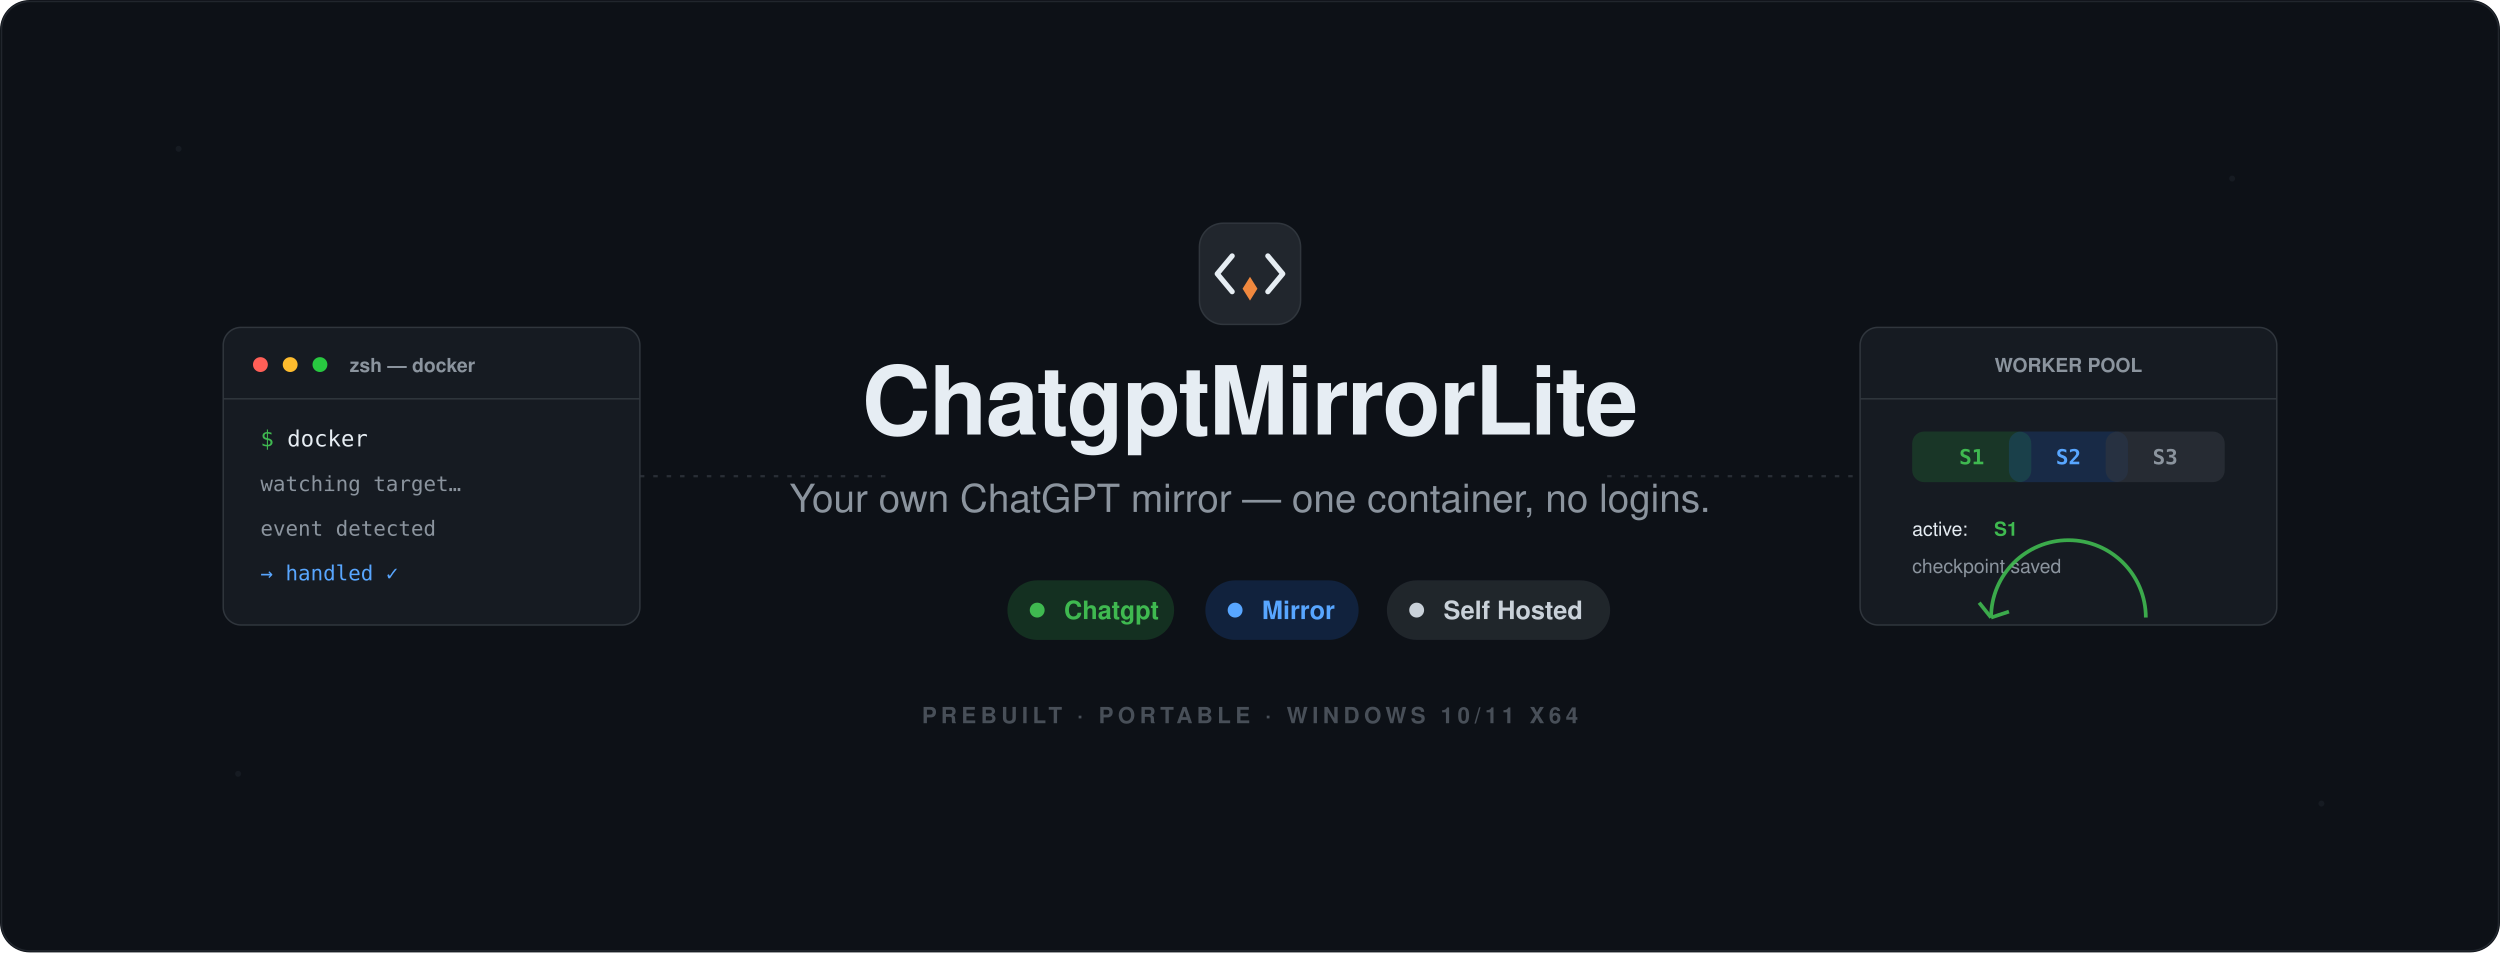
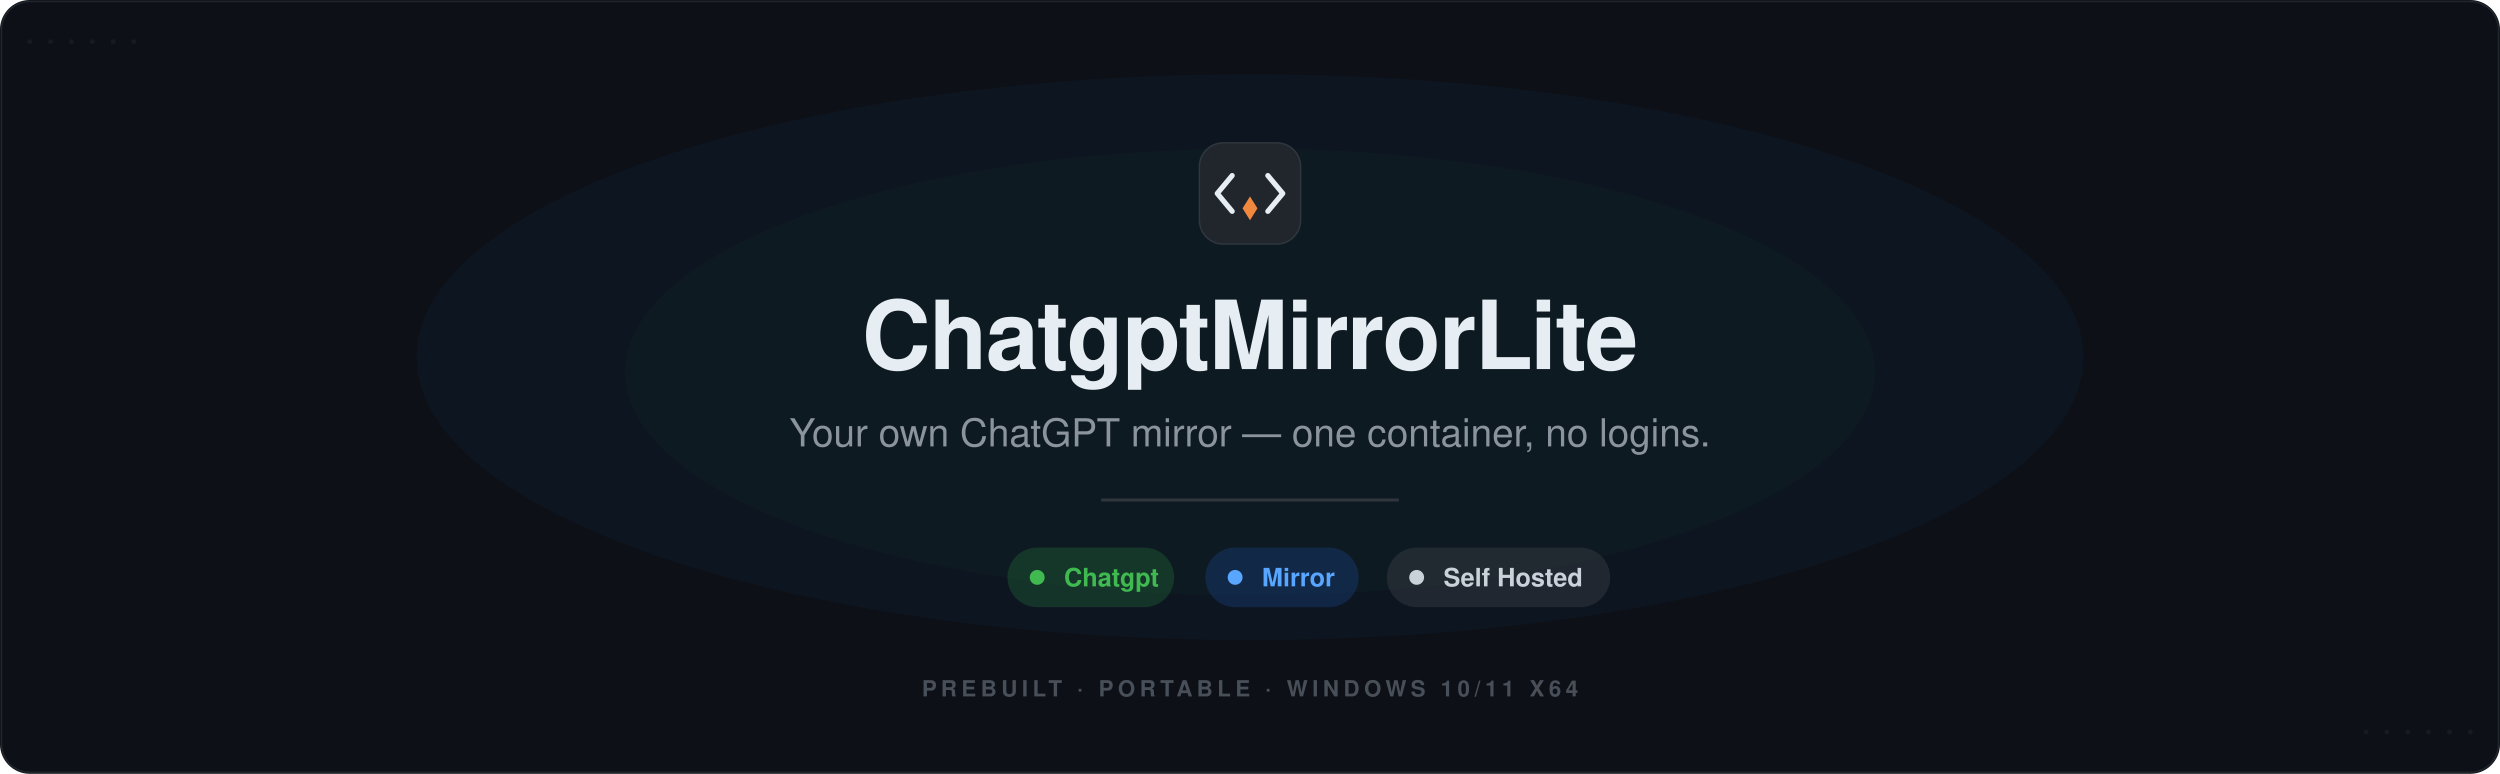
- <svg xmlns="http://www.w3.org/2000/svg" width="1680" height="640" viewBox="0 0 1680 640" fill="none" font-family="Segoe UI, Helvetica, Arial, sans-serif">
-   <rect width="1680" height="640" rx="20" fill="#0d1117" />
-   <rect x="1" y="1" width="1678" height="638" rx="19" fill="none" stroke="#21262d" />
+ <svg xmlns="http://www.w3.org/2000/svg" width="1680" height="520" viewBox="0 0 1680 520" fill="none" font-family="Segoe UI, Helvetica, Arial, sans-serif">
+   <rect width="1680" height="520" rx="20" fill="#0d1117" />
+   <rect x="1" y="1" width="1678" height="518" rx="19" fill="none" stroke="#21262d" />
+   <ellipse cx="840" cy="240" rx="560" ry="190" fill="#1f6feb" opacity="0.05" />
+   <ellipse cx="840" cy="250" rx="420" ry="150" fill="#238636" opacity="0.05" />
  <g fill="#161b22">
-     <circle cx="120" cy="100" r="2" />
-     <circle cx="1560" cy="540" r="2" />
-     <circle cx="1500" cy="120" r="2" />
-     <circle cx="160" cy="520" r="2" />
+     <circle cx="20" cy="28" r="1.6" />
+     <circle cx="34" cy="28" r="1.6" />
+     <circle cx="48" cy="28" r="1.6" />
+     <circle cx="62" cy="28" r="1.6" />
+     <circle cx="76" cy="28" r="1.6" />
+     <circle cx="90" cy="28" r="1.6" />
+     <circle cx="1660" cy="492" r="1.6" />
+     <circle cx="1646" cy="492" r="1.6" />
+     <circle cx="1632" cy="492" r="1.6" />
+     <circle cx="1618" cy="492" r="1.6" />
+     <circle cx="1604" cy="492" r="1.6" />
+     <circle cx="1590" cy="492" r="1.6" />
  </g>
  <g>
-     <rect x="150" y="220" width="280" height="200" rx="12" fill="#161b22" stroke="#30363d" />
-     <circle cx="175" cy="245" r="5" fill="#ff5f57" />
-     <circle cx="195" cy="245" r="5" fill="#febc2e" />
-     <circle cx="215" cy="245" r="5" fill="#28c840" />
-     <text x="235" y="250" fill="#8b949e" font-size="13" font-weight="600">zsh — docker</text>
-     <line x1="150" y1="268" x2="430" y2="268" stroke="#30363d" />
-     <text x="175" y="300" font-family="Menlo, Consolas, monospace" font-size="15" fill="#3fb950">$</text>
-     <text x="193" y="300" font-family="Menlo, Consolas, monospace" font-size="15" fill="#e6edf3">docker</text>
-     <text x="175" y="330" font-family="Menlo, Consolas, monospace" font-size="14" fill="#8b949e">watching target…</text>
-     <text x="175" y="360" font-family="Menlo, Consolas, monospace" font-size="14" fill="#8b949e">event detected</text>
-     <text x="175" y="390" font-family="Menlo, Consolas, monospace" font-size="14" fill="#58a6ff">→ handled ✓</text>
+     <rect x="806" y="96" width="68" height="68" rx="16" fill="#21262d" stroke="#30363d" />
+     <path d="M 828 118 l -10 12 l 10 12" stroke="#e6edf3" stroke-width="3.5" stroke-linecap="round" stroke-linejoin="round" fill="none" />
+     <path d="M 852 118 l 10 12 l -10 12" stroke="#e6edf3" stroke-width="3.5" stroke-linecap="round" stroke-linejoin="round" fill="none" />
+     <path d="M 840 132 l 5 8 l -5 8 l -5 -8 z" fill="#f0883e" />
  </g>
-   <g>
-     <rect x="1250" y="220" width="280" height="200" rx="12" fill="#161b22" stroke="#30363d" />
-     <text x="1390" y="250" text-anchor="middle" fill="#8b949e" font-size="13" font-weight="600">WORKER POOL</text>
-     <line x1="1250" y1="268" x2="1530" y2="268" stroke="#30363d" />
-     <rect x="1285" y="290" width="80" height="34" rx="8" fill="#238636" opacity="0.25" />
-     <text x="1325" y="312" text-anchor="middle" fill="#3fb950" font-size="14" font-weight="700" font-family="Menlo, Consolas, monospace">S1</text>
-     <rect x="1350" y="290" width="80" height="34" rx="8" fill="#1f6feb" opacity="0.18" />
-     <text x="1390" y="312" text-anchor="middle" fill="#58a6ff" font-size="14" font-weight="700" font-family="Menlo, Consolas, monospace">S2</text>
-     <rect x="1415" y="290" width="80" height="34" rx="8" fill="#30363d" opacity="0.6" />
-     <text x="1455" y="312" text-anchor="middle" fill="#8b949e" font-size="14" font-weight="700" font-family="Menlo, Consolas, monospace">S3</text>
-     <text x="1285" y="360" fill="#e6edf3" font-size="13">active:</text>
-     <text x="1340" y="360" fill="#3fb950" font-size="13" font-weight="700">S1</text>
-     <text x="1285" y="385" fill="#8b949e" font-size="13">checkpoint saved</text>
-     <g stroke="#3fb950" stroke-width="2.5" fill="none" opacity="0.9">
-       <path d="M 1338 415 A 44 44 0 1 1 1442 415" />
-       <path d="M 1338 415 l -8 -10 M 1338 415 l 12 -4" />
-     </g>
-   </g>
-   <g stroke="#30363d" stroke-width="1.5" stroke-dasharray="3 6" opacity="0.8">
-     <line x1="430" y1="320" x2="600" y2="320" />
-     <line x1="1080" y1="320" x2="1250" y2="320" />
-   </g>
-   <g>
-     <rect x="806" y="150" width="68" height="68" rx="16" fill="#21262d" stroke="#30363d" />
-     <path d="M 828 172 l -10 12 l 10 12" stroke="#e6edf3" stroke-width="3.5" stroke-linecap="round" stroke-linejoin="round" fill="none" />
-     <path d="M 852 172 l 10 12 l -10 12" stroke="#e6edf3" stroke-width="3.5" stroke-linecap="round" stroke-linejoin="round" fill="none" />
-     <path d="M 840 186 l 5 8 l -5 8 l -5 -8 z" fill="#f0883e" />
-   </g>
-   <text x="840" y="292" text-anchor="middle" fill="#e6edf3" font-size="64" font-weight="800" letter-spacing="-1">ChatgptMirrorLite</text>
-   <text x="840" y="344" text-anchor="middle" fill="#8b949e" font-size="26" font-weight="500">Your own ChatGPT mirror — one container, no logins.</text>
-   <rect x="677" y="390" width="112" height="40" rx="20" fill="#2ea043" opacity="0.22" />
-   <circle cx="697" cy="410" r="5" fill="#3fb950" />
-   <text x="715" y="416" fill="#3fb950" font-size="17" font-weight="600">Chatgpt</text>
-   <rect x="810" y="390" width="103" height="40" rx="20" fill="#1f6feb" opacity="0.18" />
-   <circle cx="830" cy="410" r="5" fill="#58a6ff" />
-   <text x="848" y="416" fill="#58a6ff" font-size="17" font-weight="600">Mirror</text>
-   <rect x="932" y="390" width="150" height="40" rx="20" fill="#30363d" opacity="0.55" />
-   <circle cx="952" cy="410" r="5" fill="#c9d1d9" />
-   <text x="970" y="416" fill="#c9d1d9" font-size="17" font-weight="600">Self Hosted</text>
-   <text x="840" y="486" text-anchor="middle" fill="#484f58" font-size="15" font-weight="600" letter-spacing="3">PREBUILT · PORTABLE · WINDOWS 10/11 X64</text>
+   <text x="840" y="248" text-anchor="middle" fill="#e6edf3" font-size="64" font-weight="800" letter-spacing="-1">ChatgptMirrorLite</text>
+   <text x="840" y="300" text-anchor="middle" fill="#8b949e" font-size="26" font-weight="500">Your own ChatGPT mirror — one container, no logins.</text>
+   <line x1="740" y1="336" x2="940" y2="336" stroke="#30363d" stroke-width="2" />
+   <rect x="677" y="368" width="112" height="40" rx="20" fill="#2ea043" opacity="0.22" />
+   <circle cx="697" cy="388" r="5" fill="#3fb950" />
+   <text x="715" y="394" fill="#3fb950" font-size="17" font-weight="600">Chatgpt</text>
+   <rect x="810" y="368" width="103" height="40" rx="20" fill="#1f6feb" opacity="0.18" />
+   <circle cx="830" cy="388" r="5" fill="#58a6ff" />
+   <text x="848" y="394" fill="#58a6ff" font-size="17" font-weight="600">Mirror</text>
+   <rect x="932" y="368" width="150" height="40" rx="20" fill="#30363d" opacity="0.55" />
+   <circle cx="952" cy="388" r="5" fill="#c9d1d9" />
+   <text x="970" y="394" fill="#c9d1d9" font-size="17" font-weight="600">Self Hosted</text>
+   <text x="840" y="468" text-anchor="middle" fill="#484f58" font-size="15" font-weight="600" letter-spacing="3">PREBUILT · PORTABLE · WINDOWS 10/11 X64</text>
</svg>
